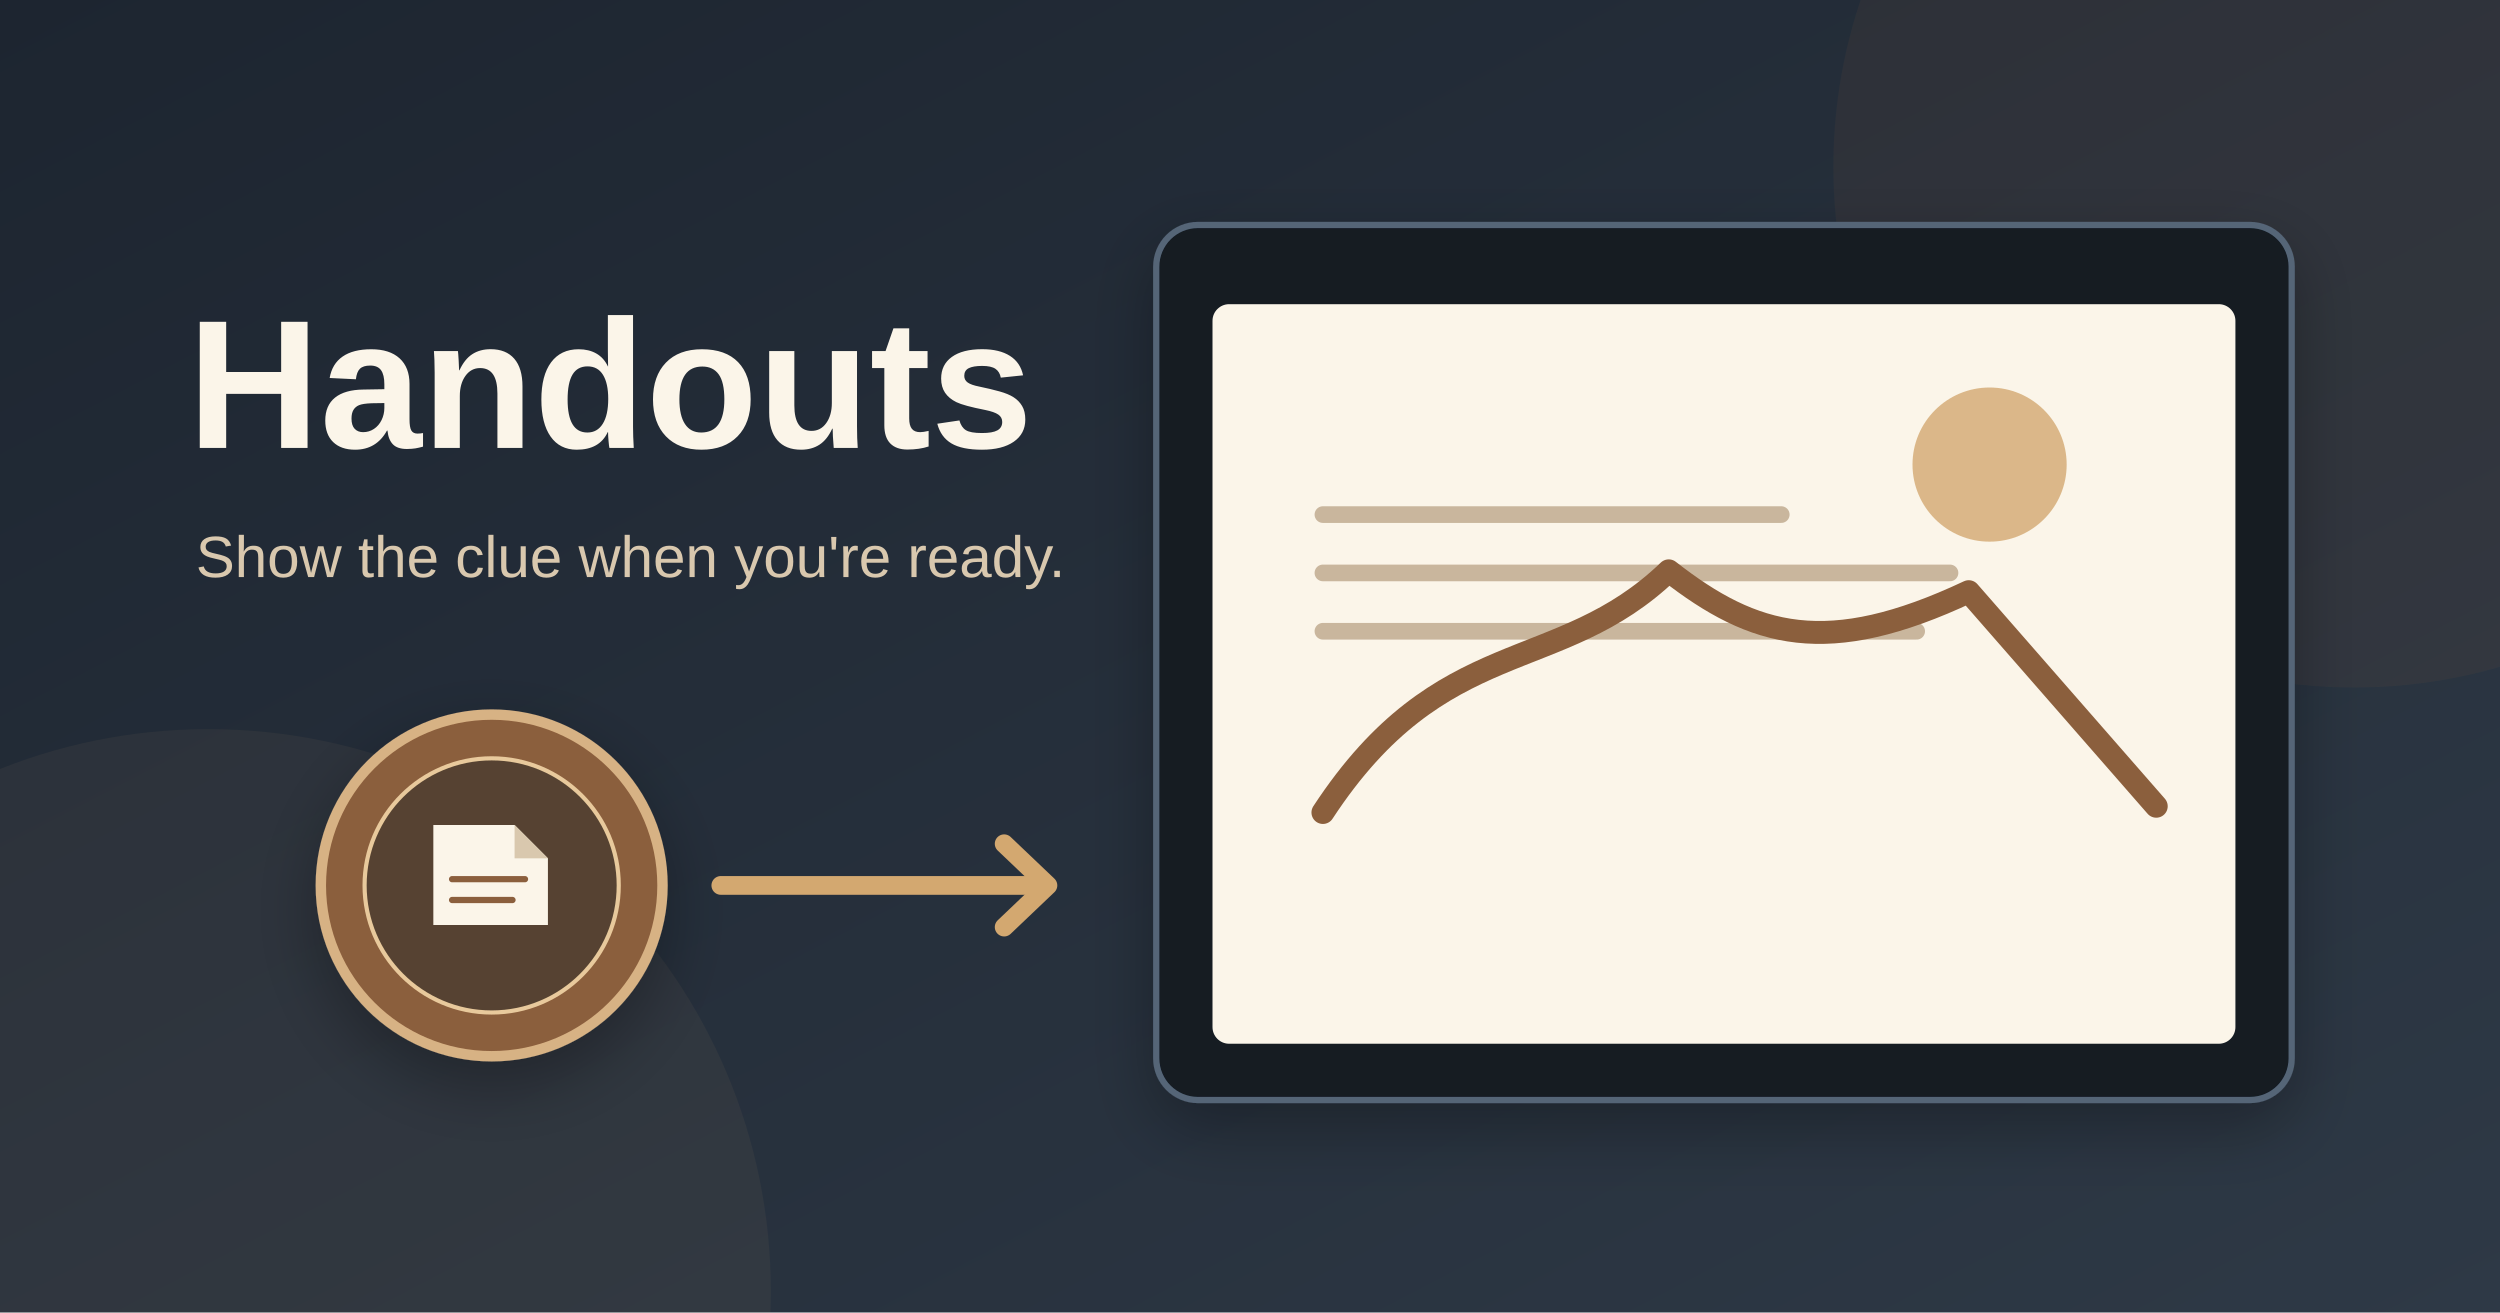
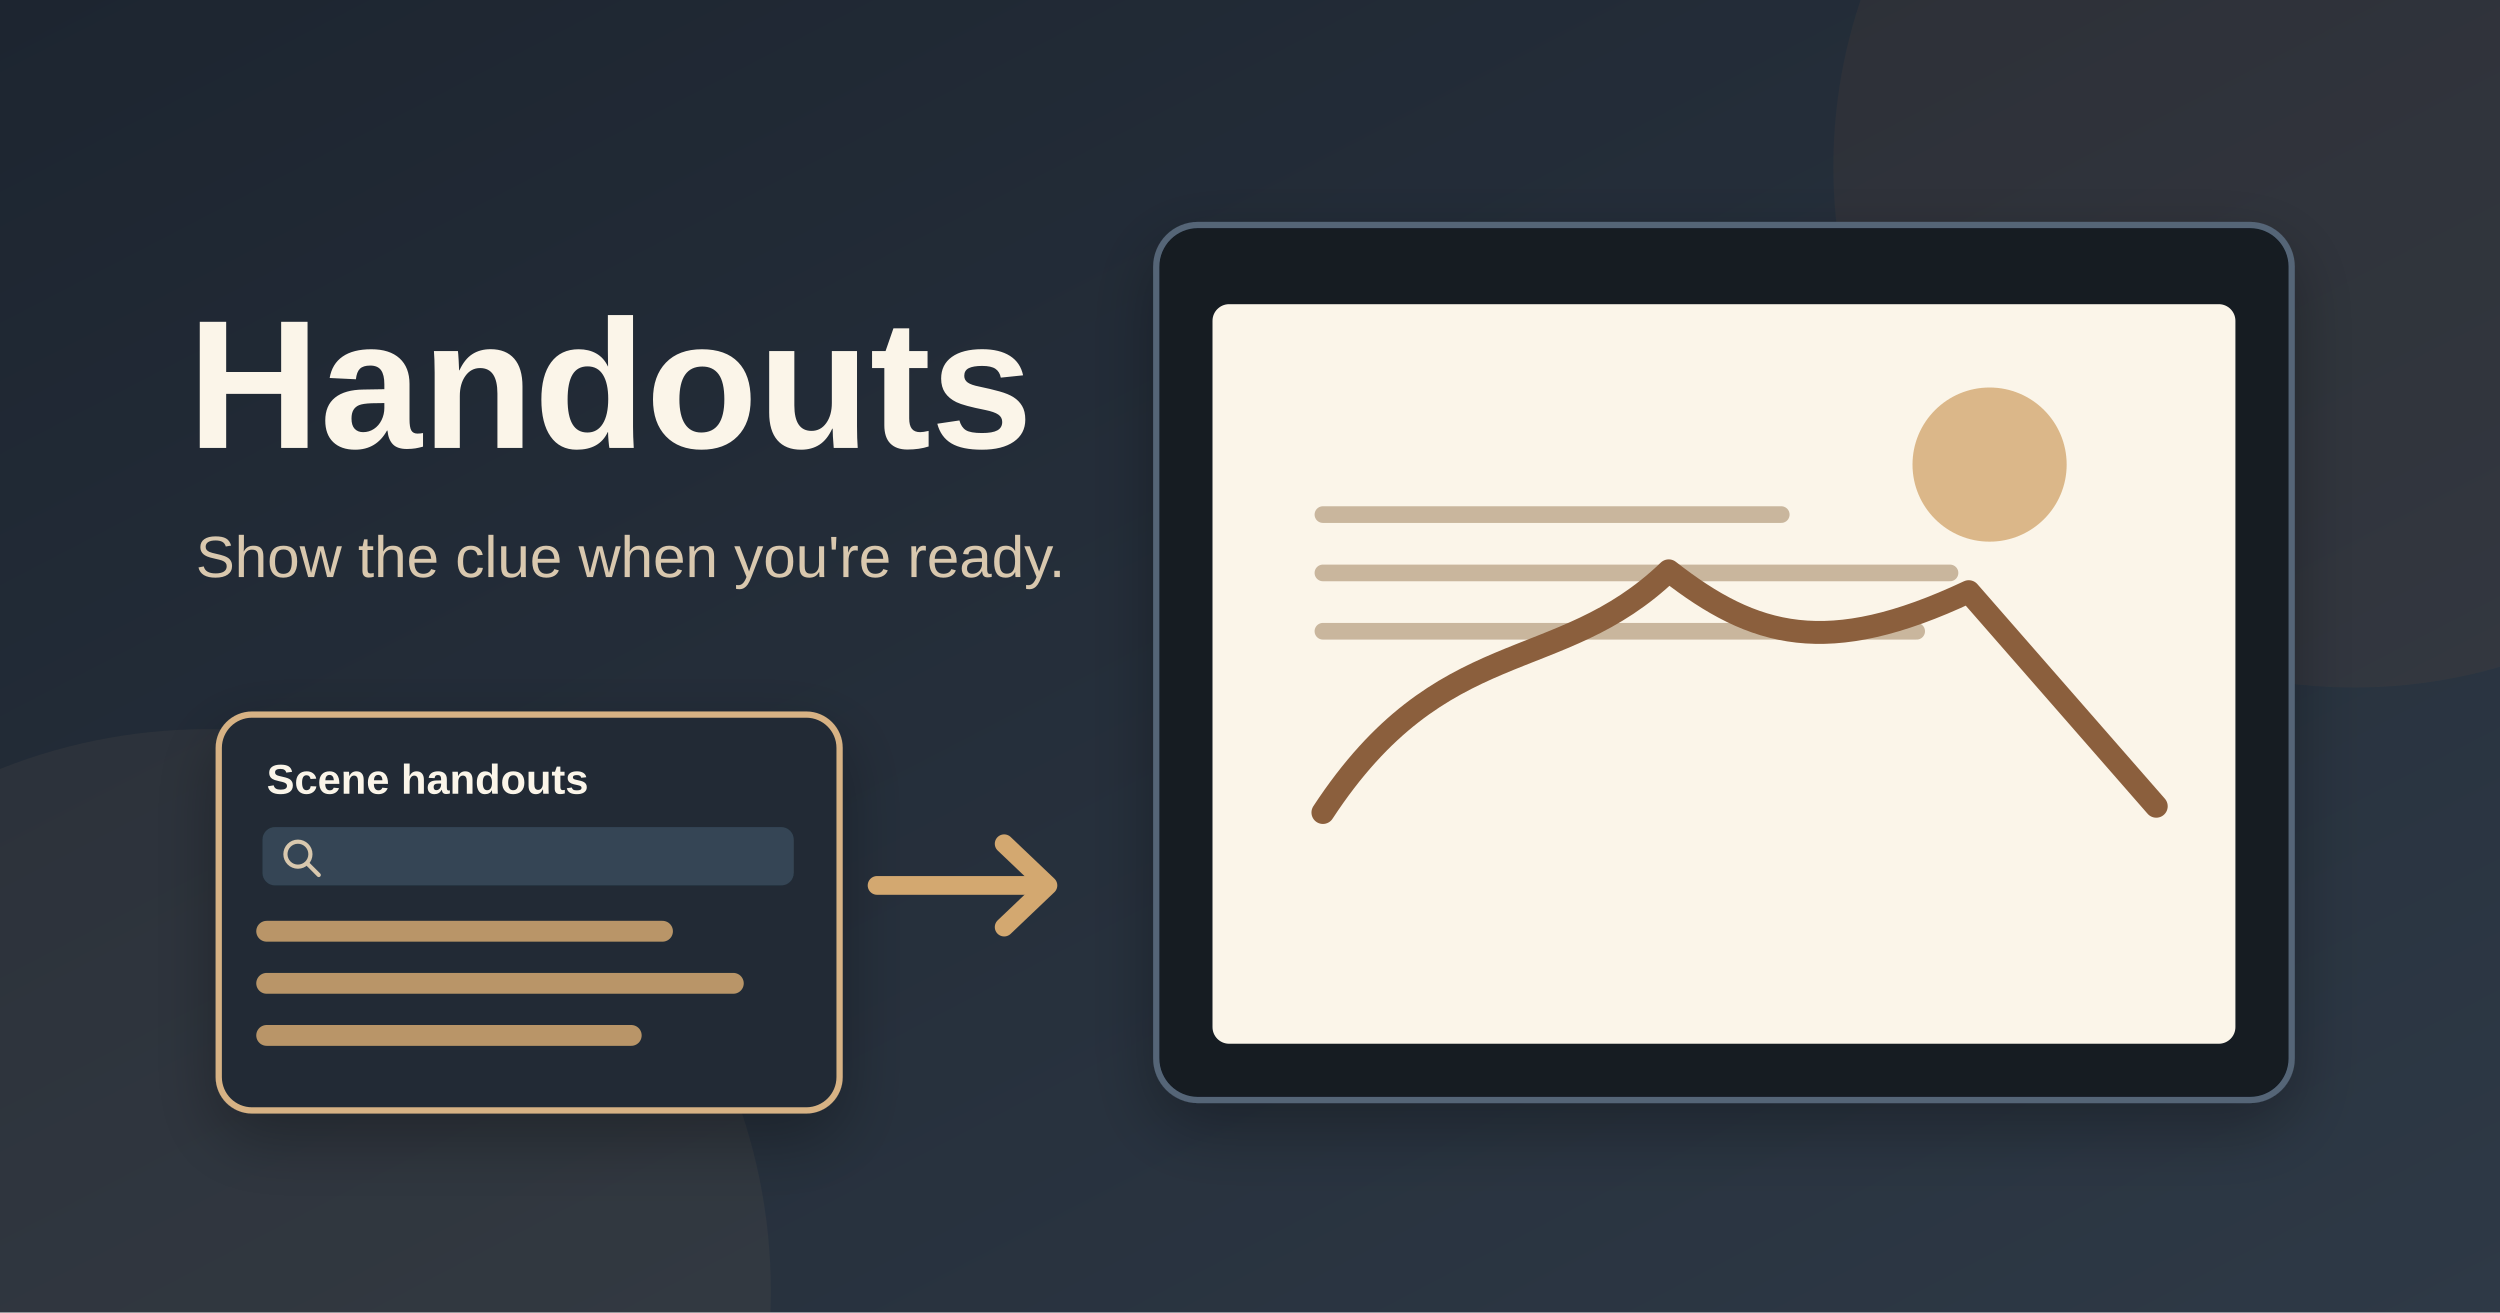
<svg xmlns="http://www.w3.org/2000/svg" viewBox="0 0 1200 630" role="img" aria-labelledby="title desc">
  <defs>
    <linearGradient id="background" x2="1" y2="1">
      <stop stop-color="#1d2530" />
      <stop offset="1" stop-color="#2e3946" />
    </linearGradient>
    <filter id="shadow" x="-20%" y="-20%" width="140%" height="140%">
      <feDropShadow dx="0" dy="12" stdDeviation="16" flood-opacity=".3" />
    </filter>
  </defs>
  <rect width="1200" height="630" fill="url(#background)" />
  <circle cx="1130" cy="80" r="250" fill="#8b5e3c" opacity=".09" />
  <circle cx="100" cy="620" r="270" fill="#d3a870" opacity=".06" />
  <text x="90" y="215" fill="#fbf5e9" font-family="Arial, Helvetica, sans-serif" font-size="88" font-weight="700">Handouts</text>
  <text x="94" y="277" fill="#d9c8ae" font-family="Arial, Helvetica, sans-serif" font-size="28">Show the clue when you're ready.</text>
  <g filter="url(#shadow)">
-     <circle cx="236" cy="425" r="82" fill="#8b5e3c" stroke="#d7b284" stroke-width="5" />
-     <circle cx="236" cy="425" r="61" fill="#564331" stroke="#e8c99c" stroke-width="2" />
-     <path d="M208 444v-48h39l16 16v32z" fill="#fbf5e9" />
-     <path d="M247 396v16h16" fill="#d9c8ae" />
-     <path d="M217 422h35m-35 10h29" stroke="#8b5e3c" stroke-width="3" stroke-linecap="round" />
+     <rect x="105" y="343" width="298" height="190" rx="16" fill="#202b36" stroke="#d7b284" stroke-width="3" />
+     <text x="128" y="381" fill="#fbf5e9" font-family="Arial, Helvetica, sans-serif" font-size="20" font-weight="700">Scene handouts</text>
+     <rect x="126" y="397" width="255" height="28" rx="6" fill="#354554" />
+     <circle cx="143" cy="410" r="6" fill="none" stroke="#d9c8ae" stroke-width="2" />
+     <path d="m148 415 5 5" stroke="#d9c8ae" stroke-width="2" stroke-linecap="round" />
+     <path d="M128 447h190m-190 25h224m-224 25h175" stroke="#d3a870" stroke-width="10" stroke-linecap="round" opacity=".85" />
    <rect x="555" y="108" width="545" height="420" rx="20" fill="#121a23" stroke="#556577" stroke-width="3" />
    <rect x="582" y="146" width="491" height="355" rx="8" fill="#fbf5e9" />
    <path d="M635 247h220m-220 28h301m-301 28h285" stroke="#ae9474" stroke-width="8" stroke-linecap="round" opacity=".65" />
    <path d="M635 390c57-87 113-65 166-116 41 32 76 42 144 10l90 103" fill="none" stroke="#8b5e3c" stroke-width="11" stroke-linecap="round" stroke-linejoin="round" />
    <circle cx="955" cy="223" r="37" fill="#d3a870" opacity=".8" />
  </g>
-   <path d="M346 425h153" stroke="#d3a870" stroke-width="9" stroke-linecap="round" />
+   <path d="M421 425h78" stroke="#d3a870" stroke-width="9" stroke-linecap="round" />
  <path d="m482 405 21 20-21 20" fill="none" stroke="#d3a870" stroke-width="9" stroke-linecap="round" stroke-linejoin="round" />
</svg>
